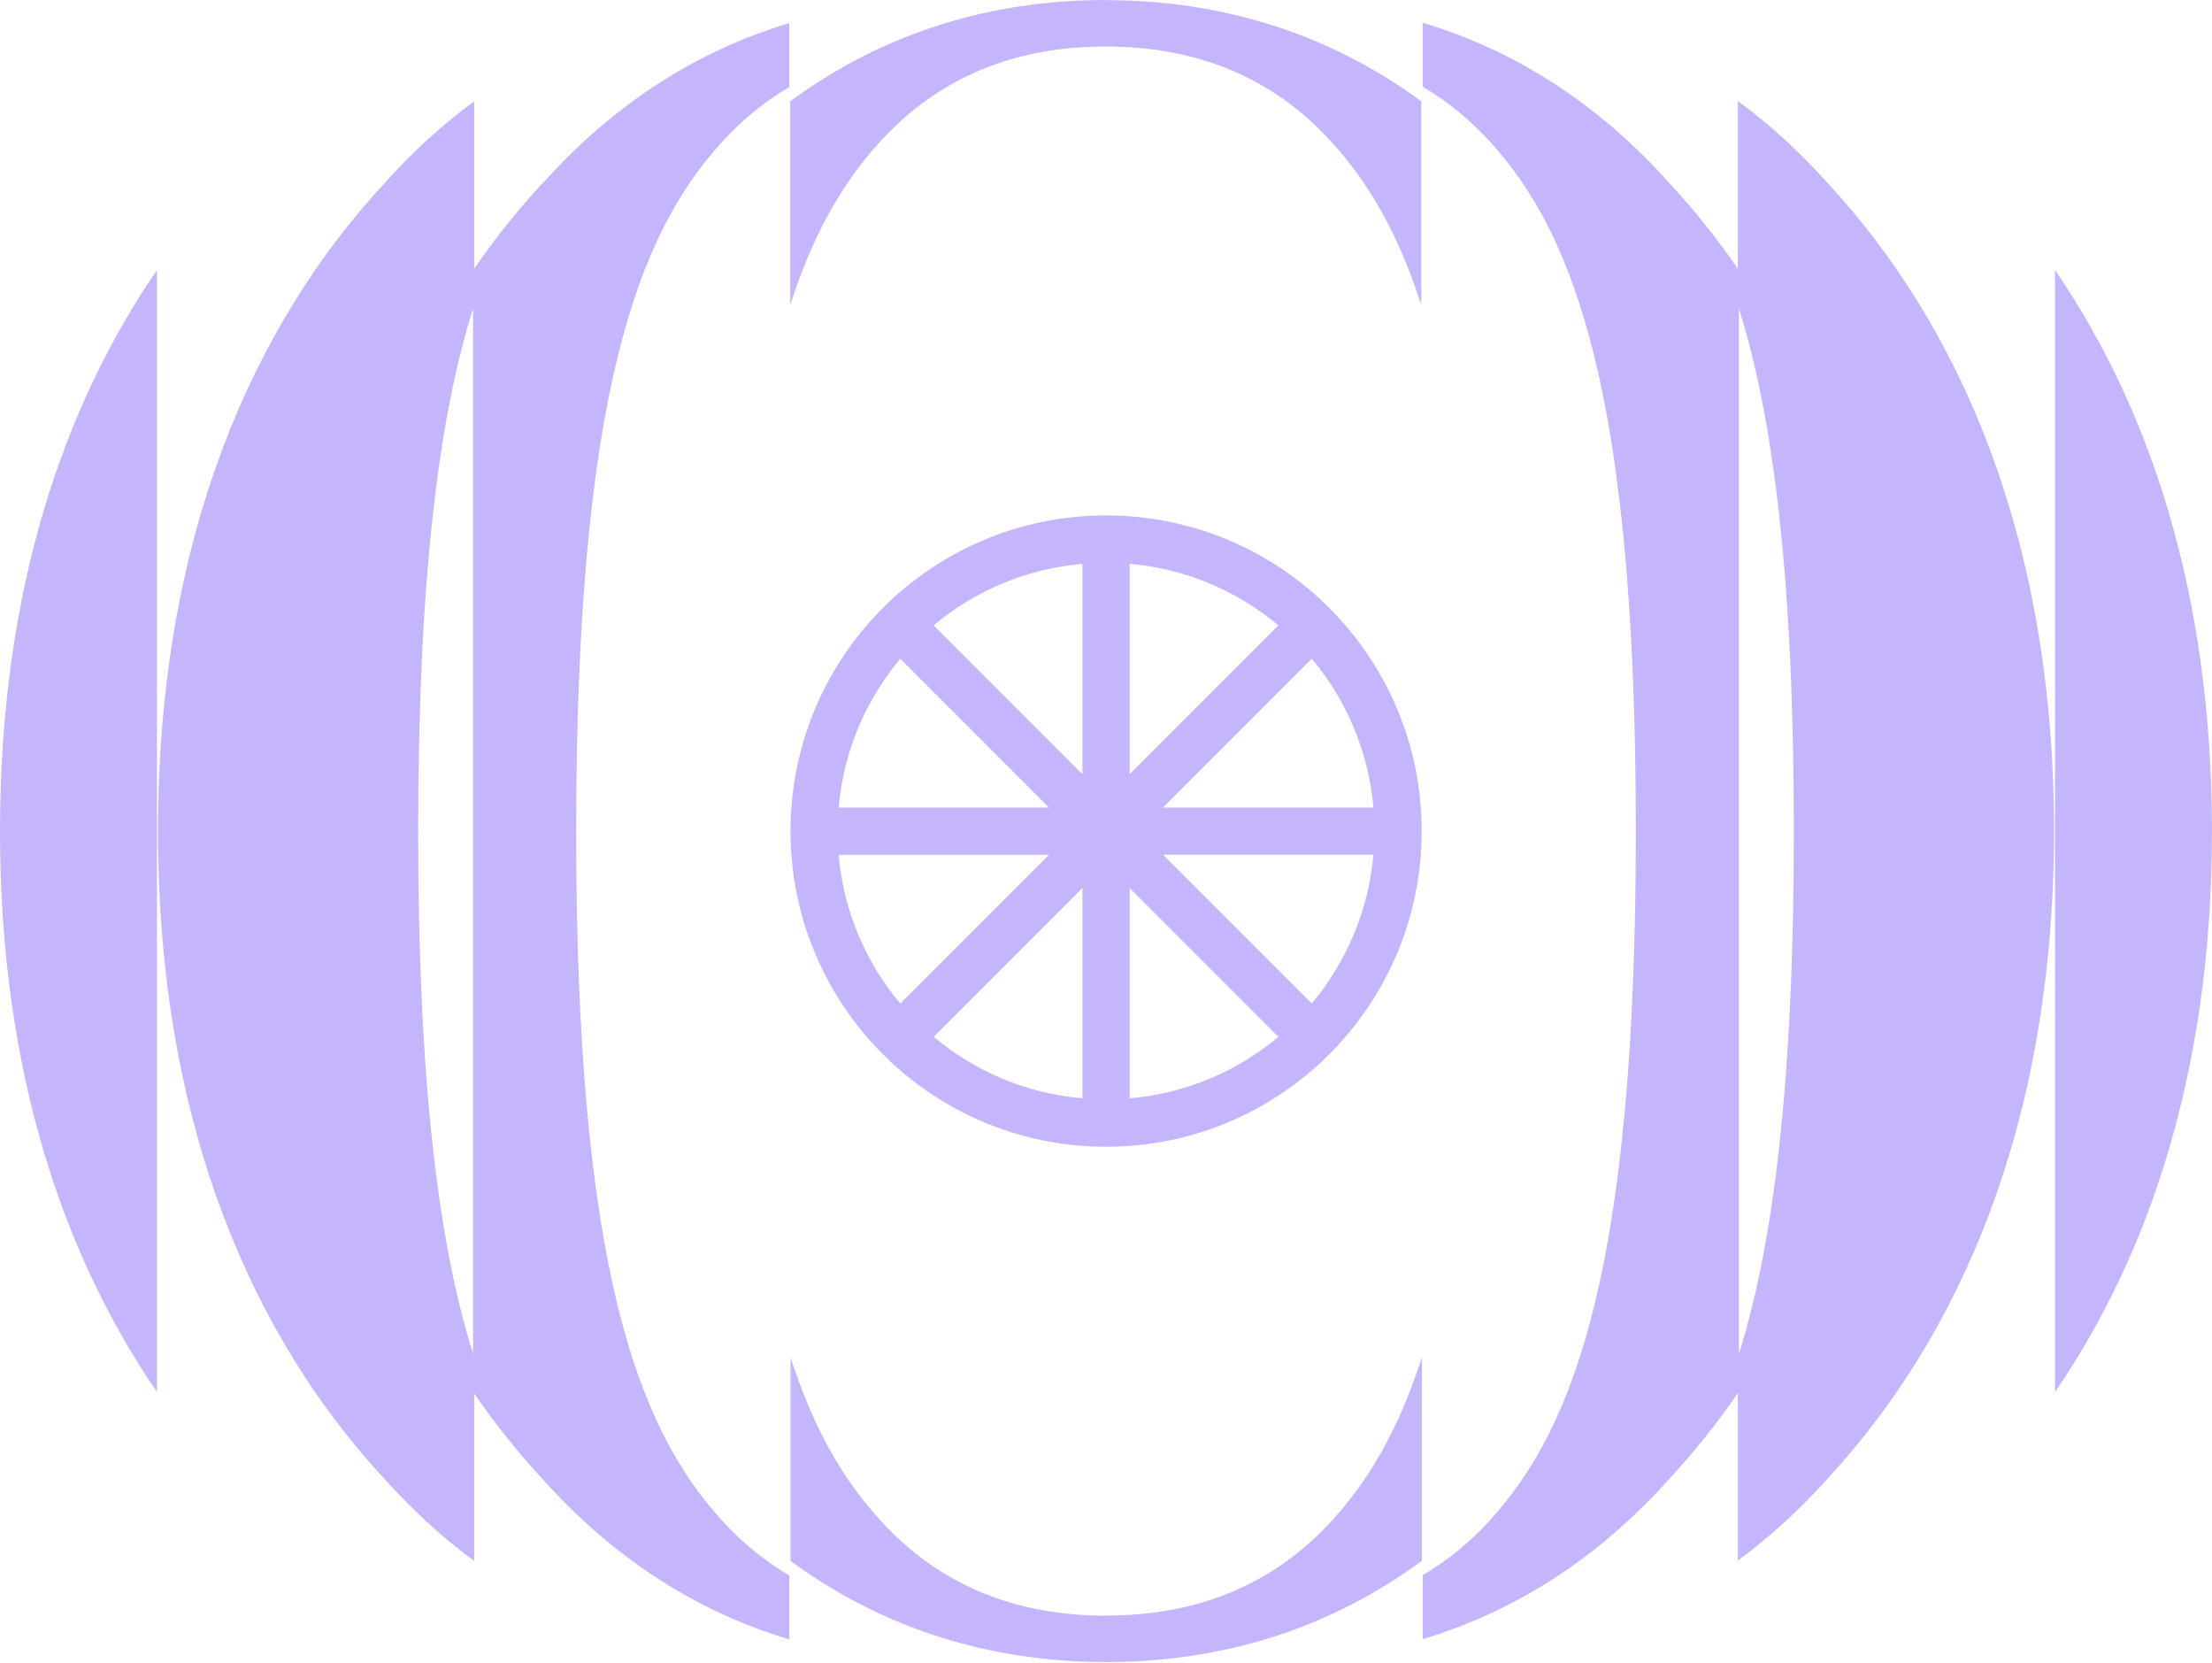
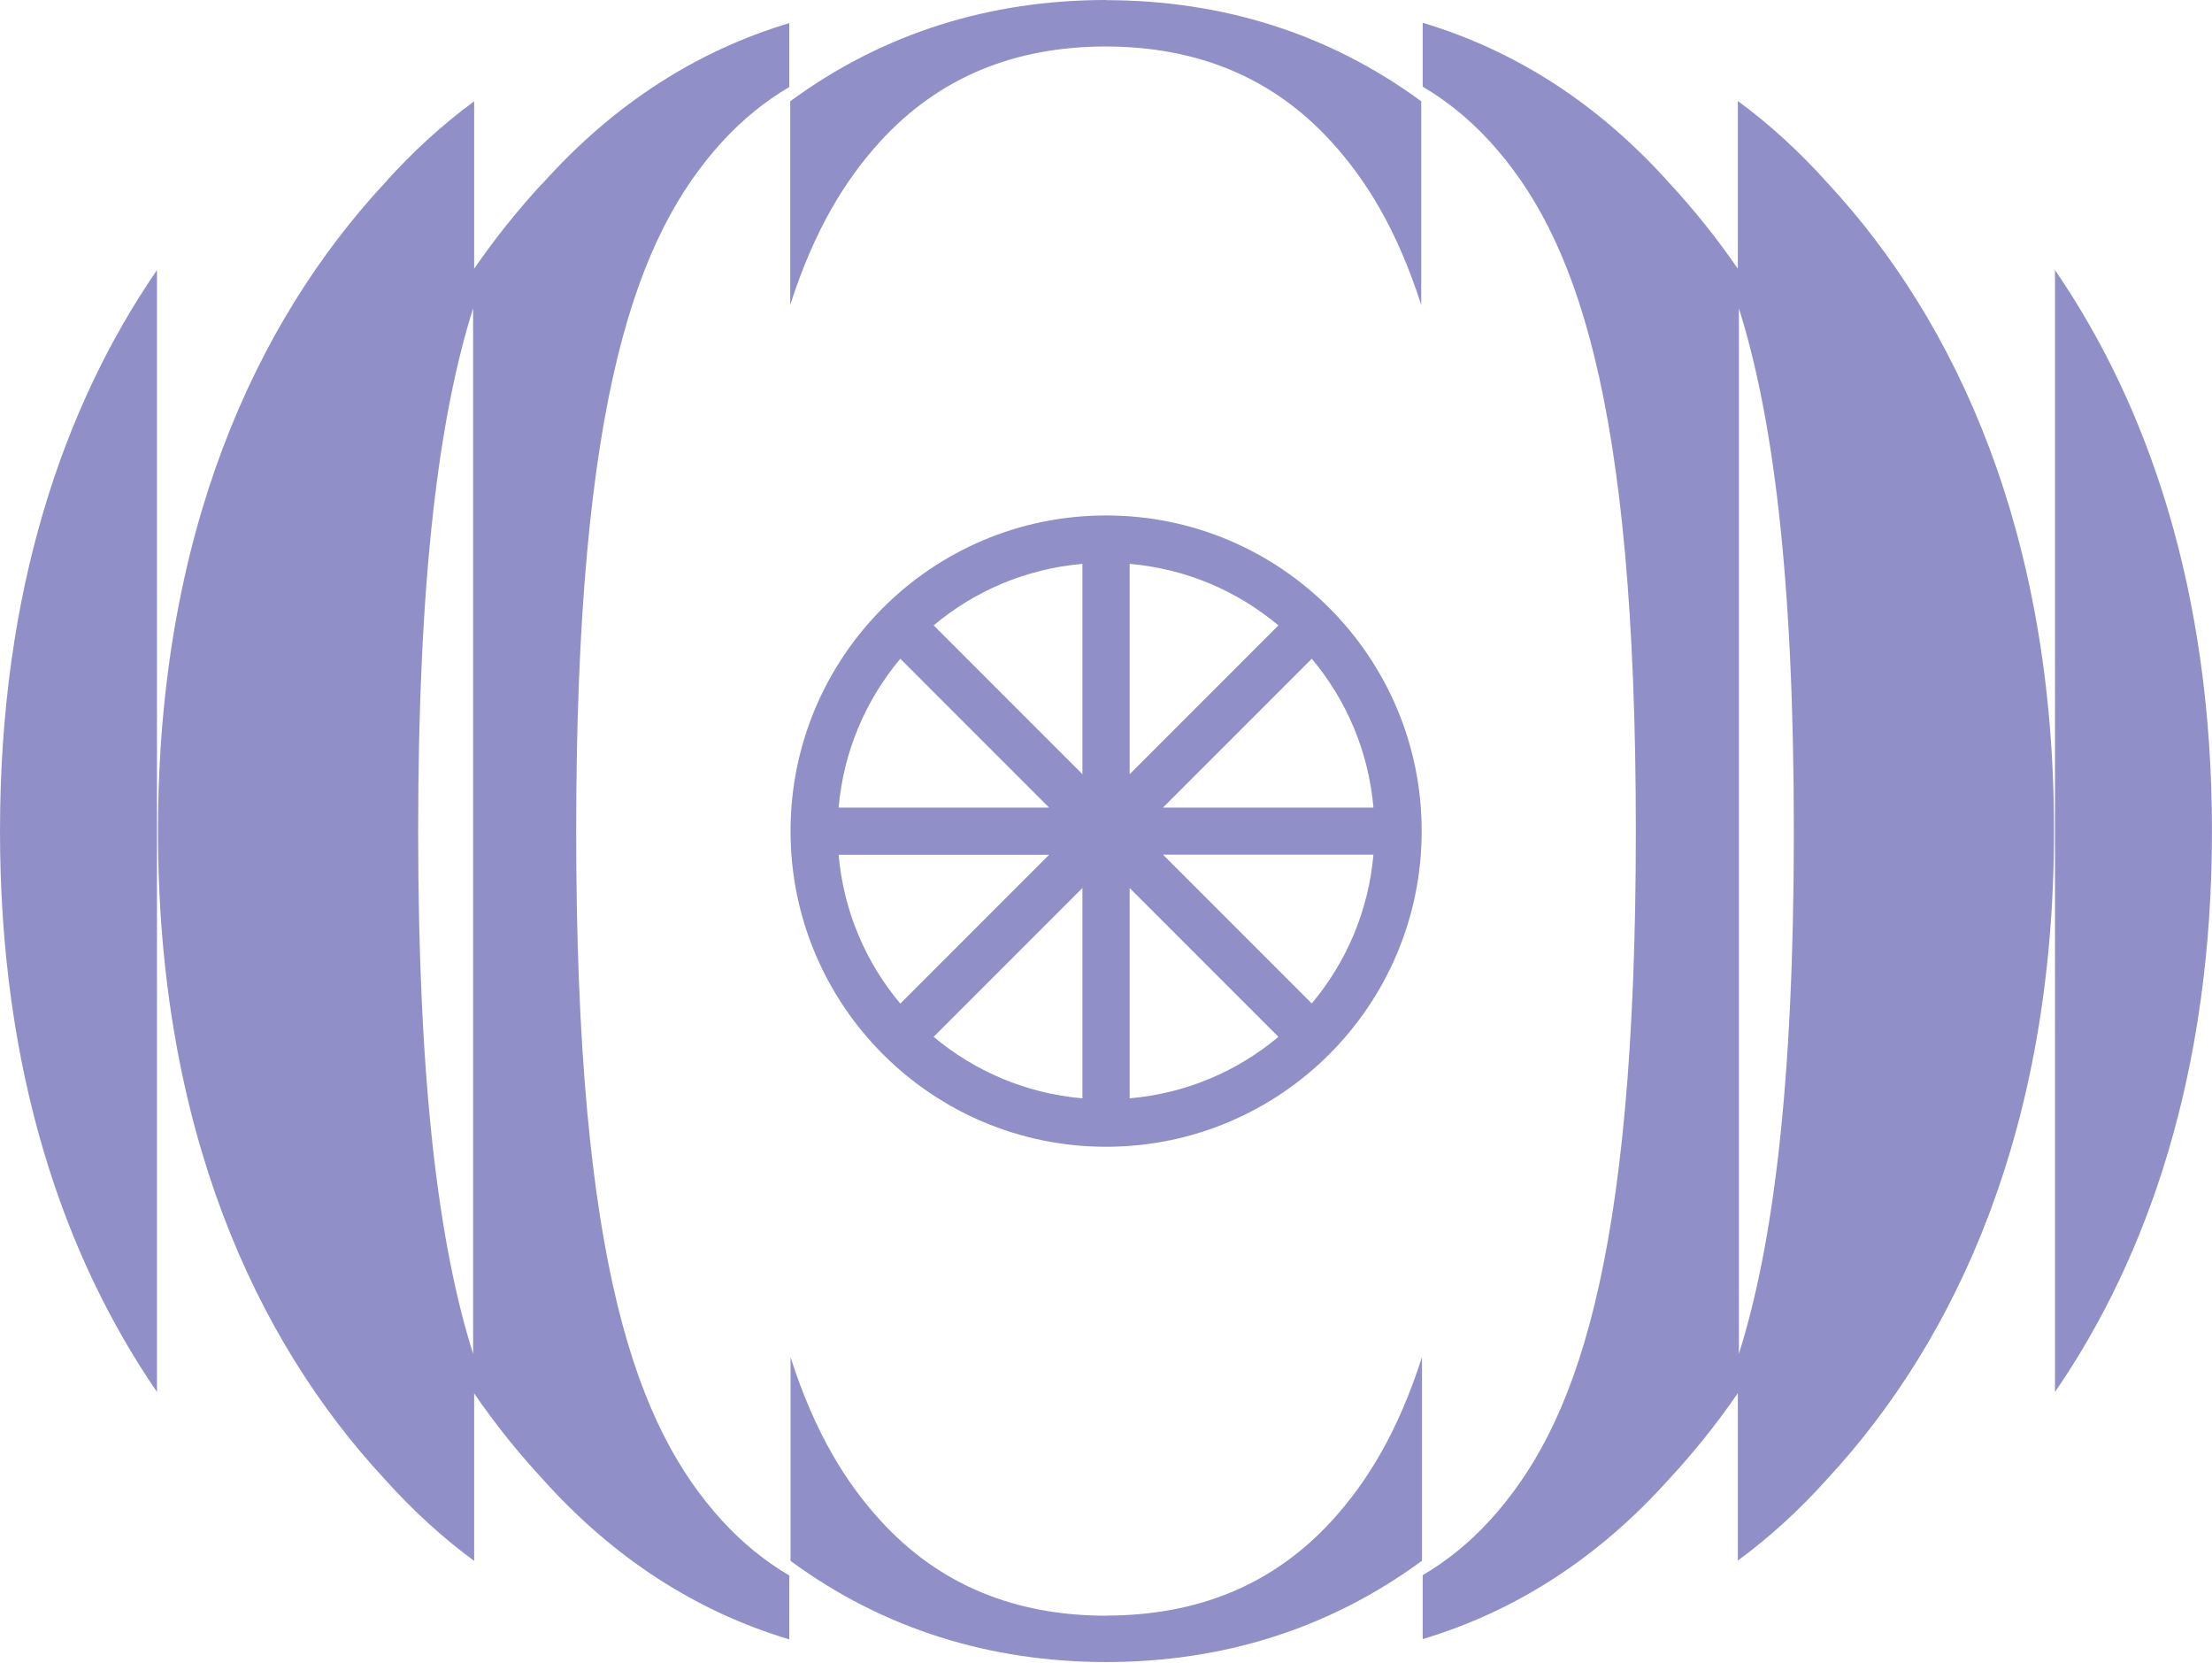
<svg xmlns="http://www.w3.org/2000/svg" width="165" height="124" viewBox="0 0 165 124" fill="none">
-   <path d="M129.631 7.554V20.04C128.043 17.729 126.332 15.607 124.543 13.675C119.167 7.665 112.946 3.743 106.125 1.699V6.465C107.936 7.531 109.613 8.887 111.135 10.553C117.445 17.474 122.022 29.427 122.022 61.965C122.022 94.503 117.445 106.456 111.135 113.377C109.613 115.043 107.936 116.398 106.125 117.465V122.23C112.946 120.186 119.167 116.265 124.543 110.255C126.332 108.322 128.043 106.2 129.631 103.89V116.376C131.986 114.643 134.23 112.61 136.33 110.255C145.95 99.868 153.215 84.116 153.215 61.954C153.215 39.791 145.961 24.039 136.33 13.652C134.219 11.297 131.975 9.253 129.631 7.531V7.554ZM129.709 100.957V22.995C132.253 31.049 133.808 43.013 133.808 61.976C133.808 80.939 132.253 92.903 129.709 100.957Z" fill="#c4b5fd" />
-   <path d="M82.519 120.488C82.519 120.488 82.519 120.488 82.508 120.488C82.508 120.488 82.508 120.488 82.497 120.488C75.743 120.477 70.078 118.222 65.678 113.39C63.079 110.546 60.779 106.846 58.969 101.214V116.4C65.923 121.51 73.899 123.932 82.475 123.943C82.475 123.943 82.486 123.943 82.497 123.943C82.508 123.943 82.508 123.943 82.519 123.943C82.519 123.943 82.531 123.943 82.542 123.943C82.553 123.943 82.553 123.943 82.564 123.943C91.14 123.932 99.105 121.51 106.07 116.389V101.203C104.26 106.835 101.96 110.535 99.372 113.378C94.961 118.211 89.307 120.466 82.553 120.477L82.519 120.488Z" fill="#c4b5fd" />
-   <path d="M82.54 0C82.54 0 82.529 0 82.518 0C82.507 0 82.507 0 82.496 0C82.496 0 82.485 0 82.474 0C82.463 0 82.463 0 82.452 0C73.876 0.011 65.911 2.433 58.945 7.554V22.74C60.756 17.108 63.056 13.408 65.644 10.565C70.054 5.732 75.709 3.477 82.463 3.466C82.463 3.466 82.463 3.466 82.474 3.466C82.474 3.466 82.474 3.466 82.485 3.466C89.239 3.477 94.905 5.732 99.304 10.565C101.903 13.408 104.203 17.108 106.014 22.74V7.554C99.059 2.444 91.083 0.022 82.507 0.011L82.54 0Z" fill="#c4b5fd" />
-   <path d="M153.289 20.141V103.801C160.232 93.704 164.998 79.94 164.998 61.977C164.998 44.014 160.221 30.25 153.289 20.141Z" fill="#c4b5fd" />
-   <path d="M40.457 13.676C38.669 15.609 36.958 17.73 35.369 20.041V7.555C33.014 9.288 30.77 11.321 28.671 13.676C19.05 24.063 11.785 39.815 11.785 61.977C11.785 84.139 19.039 99.892 28.671 110.278C30.781 112.633 33.025 114.678 35.369 116.399V103.913C36.958 106.224 38.669 108.345 40.457 110.278C45.834 116.288 52.055 120.21 58.876 122.254V117.488C57.065 116.422 55.387 115.066 53.865 113.4C47.556 106.479 42.979 94.526 42.979 61.988C42.979 29.45 47.556 17.497 53.865 10.576C55.387 8.91 57.065 7.555 58.876 6.488V1.723C52.055 3.767 45.834 7.688 40.457 13.698V13.676ZM35.291 100.958C32.748 92.904 31.192 80.94 31.192 61.977C31.192 43.014 32.748 31.05 35.291 22.996V100.958Z" fill="#c4b5fd" />
-   <path d="M11.709 103.801V20.141C4.766 30.239 0 44.002 0 61.977C0 79.951 4.777 93.704 11.709 103.801Z" fill="#c4b5fd" />
-   <path d="M82.508 38.438C69.5 38.438 58.969 48.98 58.969 61.977C58.969 74.975 69.511 85.517 82.508 85.517C95.506 85.517 106.048 74.975 106.048 61.977C106.048 48.98 95.506 38.438 82.508 38.438ZM102.449 60.222H86.752L97.85 49.124C100.416 52.179 102.082 56.012 102.449 60.222ZM84.264 42.048C88.474 42.414 92.295 44.07 95.361 46.636L84.264 57.734V42.048ZM80.742 42.048V57.734L69.644 46.636C72.699 44.07 76.532 42.414 80.742 42.048ZM67.156 49.124L78.254 60.222H62.557C62.923 56.012 64.59 52.19 67.156 49.124ZM62.557 63.743H78.254L67.156 74.841C64.59 71.786 62.923 67.954 62.557 63.743ZM80.742 81.906C76.532 81.54 72.71 79.885 69.644 77.319L80.742 66.221V81.906ZM84.264 81.906V66.221L95.361 77.319C92.306 79.885 88.474 81.54 84.264 81.906ZM97.85 74.83L86.752 63.732H102.449C102.082 67.943 100.416 71.764 97.85 74.83Z" fill="#c4b5fd" />
+   <path d="M129.631 7.554V20.04C128.043 17.729 126.332 15.607 124.543 13.675C119.167 7.665 112.946 3.743 106.125 1.699V6.465C107.936 7.531 109.613 8.887 111.135 10.553C117.445 17.474 122.022 29.427 122.022 61.965C122.022 94.503 117.445 106.456 111.135 113.377C109.613 115.043 107.936 116.398 106.125 117.465V122.23C112.946 120.186 119.167 116.265 124.543 110.255C126.332 108.322 128.043 106.2 129.631 103.89V116.376C131.986 114.643 134.23 112.61 136.33 110.255C145.95 99.868 153.215 84.116 153.215 61.954C153.215 39.791 145.961 24.039 136.33 13.652C134.219 11.297 131.975 9.253 129.631 7.531V7.554ZM129.709 100.957V22.995C132.253 31.049 133.808 43.013 133.808 61.976C133.808 80.939 132.253 92.903 129.709 100.957Z" fill="#918FC7" />
+   <path d="M82.519 120.488C82.519 120.488 82.519 120.488 82.508 120.488C82.508 120.488 82.508 120.488 82.497 120.488C75.743 120.477 70.078 118.222 65.678 113.39C63.079 110.546 60.779 106.846 58.969 101.214V116.4C65.923 121.51 73.899 123.932 82.475 123.943C82.475 123.943 82.486 123.943 82.497 123.943C82.508 123.943 82.508 123.943 82.519 123.943C82.519 123.943 82.531 123.943 82.542 123.943C82.553 123.943 82.553 123.943 82.564 123.943C91.14 123.932 99.105 121.51 106.07 116.389V101.203C104.26 106.835 101.96 110.535 99.372 113.378C94.961 118.211 89.307 120.466 82.553 120.477L82.519 120.488Z" fill="#918FC7" />
+   <path d="M82.54 0C82.54 0 82.529 0 82.518 0C82.507 0 82.507 0 82.496 0C82.496 0 82.485 0 82.474 0C82.463 0 82.463 0 82.452 0C73.876 0.011 65.911 2.433 58.945 7.554V22.74C60.756 17.108 63.056 13.408 65.644 10.565C70.054 5.732 75.709 3.477 82.463 3.466C82.463 3.466 82.463 3.466 82.474 3.466C82.474 3.466 82.474 3.466 82.485 3.466C89.239 3.477 94.905 5.732 99.304 10.565C101.903 13.408 104.203 17.108 106.014 22.74V7.554C99.059 2.444 91.083 0.022 82.507 0.011L82.54 0Z" fill="#918FC7" />
+   <path d="M153.289 20.141V103.801C160.232 93.704 164.998 79.94 164.998 61.977C164.998 44.014 160.221 30.25 153.289 20.141Z" fill="#918FC7" />
+   <path d="M40.457 13.676C38.669 15.609 36.958 17.73 35.369 20.041V7.555C33.014 9.288 30.77 11.321 28.671 13.676C19.05 24.063 11.785 39.815 11.785 61.977C11.785 84.139 19.039 99.892 28.671 110.278C30.781 112.633 33.025 114.678 35.369 116.399V103.913C36.958 106.224 38.669 108.345 40.457 110.278C45.834 116.288 52.055 120.21 58.876 122.254V117.488C57.065 116.422 55.387 115.066 53.865 113.4C47.556 106.479 42.979 94.526 42.979 61.988C42.979 29.45 47.556 17.497 53.865 10.576C55.387 8.91 57.065 7.555 58.876 6.488V1.723C52.055 3.767 45.834 7.688 40.457 13.698V13.676ZM35.291 100.958C32.748 92.904 31.192 80.94 31.192 61.977C31.192 43.014 32.748 31.05 35.291 22.996V100.958Z" fill="#918FC7" />
+   <path d="M11.709 103.801V20.141C4.766 30.239 0 44.002 0 61.977C0 79.951 4.777 93.704 11.709 103.801Z" fill="#918FC7" />
+   <path d="M82.508 38.438C69.5 38.438 58.969 48.98 58.969 61.977C58.969 74.975 69.511 85.517 82.508 85.517C95.506 85.517 106.048 74.975 106.048 61.977C106.048 48.98 95.506 38.438 82.508 38.438ZM102.449 60.222H86.752L97.85 49.124C100.416 52.179 102.082 56.012 102.449 60.222ZM84.264 42.048C88.474 42.414 92.295 44.07 95.361 46.636L84.264 57.734V42.048ZM80.742 42.048V57.734L69.644 46.636C72.699 44.07 76.532 42.414 80.742 42.048ZM67.156 49.124L78.254 60.222H62.557C62.923 56.012 64.59 52.19 67.156 49.124ZM62.557 63.743H78.254L67.156 74.841C64.59 71.786 62.923 67.954 62.557 63.743ZM80.742 81.906C76.532 81.54 72.71 79.885 69.644 77.319L80.742 66.221V81.906ZM84.264 81.906V66.221L95.361 77.319C92.306 79.885 88.474 81.54 84.264 81.906ZM97.85 74.83L86.752 63.732H102.449C102.082 67.943 100.416 71.764 97.85 74.83Z" fill="#918FC7" />
</svg>
